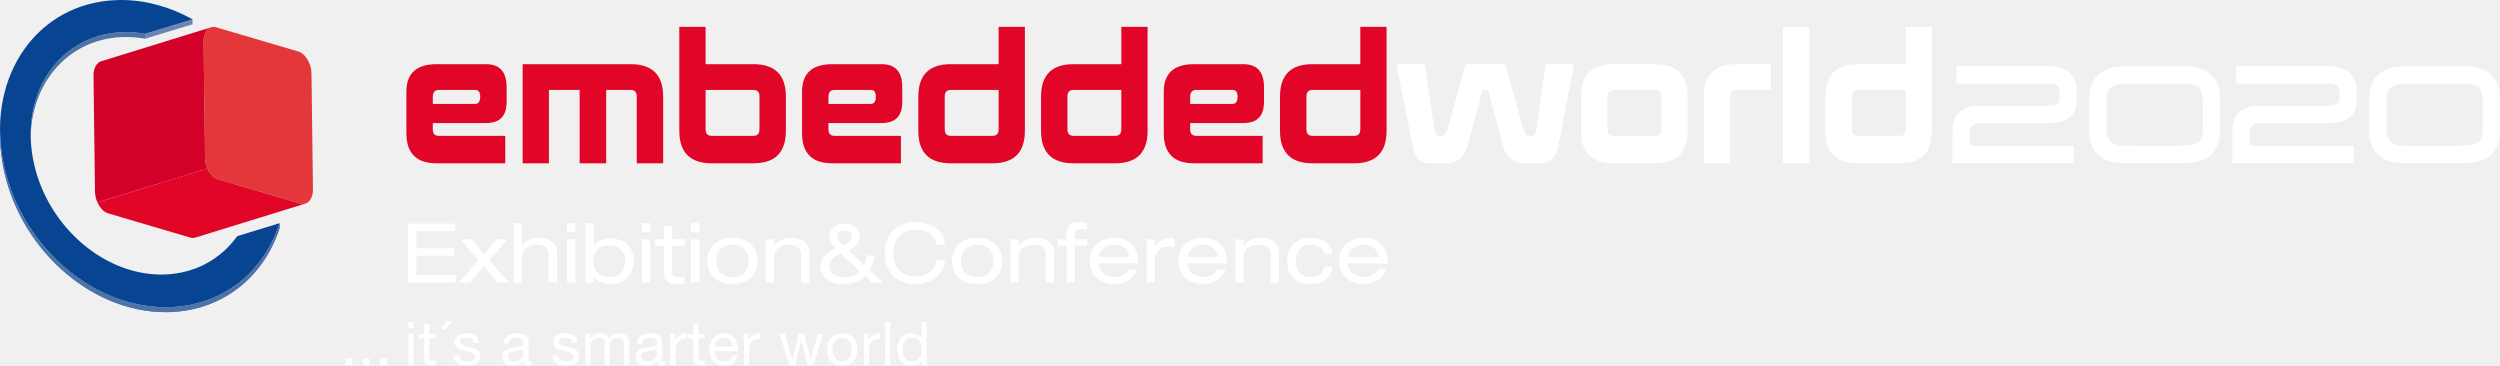
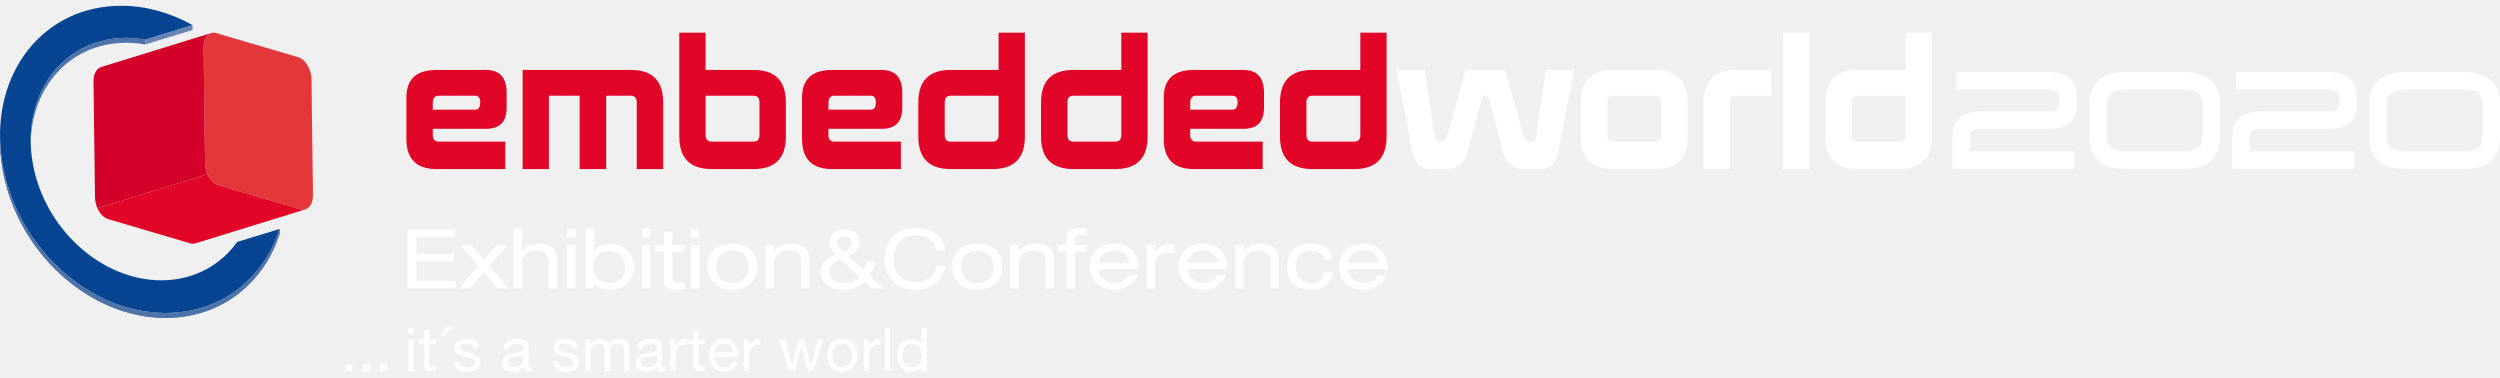
- <svg xmlns="http://www.w3.org/2000/svg" version="1.1" id="Ebene_1" width="131.245" height="19.212" viewBox="0 0 131.245 19.212" overflow="visible" enable-background="new 0 0 131.245 19.212" xml:space="preserve">
+ <svg xmlns="http://www.w3.org/2000/svg" version="1.1" id="Ebene_1" height="85.347" width="565.227" viewBox="0 0 131.245 19.212" overflow="visible" enable-background="new 0 0 131.245 19.212" xml:space="preserve">
  <polygon fill="#FFFFFF" points="21.404,11.738 23.893,11.738 23.893,12.138 21.864,12.138 21.864,13.034 23.832,13.034   23.832,13.434 21.864,13.434 21.864,14.436 23.936,14.436 23.936,14.835 21.404,14.835 " />
  <polygon fill="#FFFFFF" points="26.069,12.563 26.646,12.563 25.692,13.659 26.715,14.835 26.108,14.835 25.394,13.972   24.673,14.835 24.101,14.835 25.111,13.659 24.174,12.563 24.765,12.563 25.411,13.343 " />
  <g>
    <rect x="0" fill="none" width="131.244" height="19.211" />
    <path fill="#FFFFFF" d="M26.958,11.712h0.434v1.193H27.4c0.204-0.316,0.564-0.421,0.889-0.421c0.547,0,0.954,0.233,0.954,0.802   v1.549H28.81v-1.461c0-0.334-0.209-0.525-0.673-0.525c-0.394,0-0.745,0.23-0.745,0.676v1.311h-0.434V11.712z" />
    <path fill="#FFFFFF" d="M29.772,11.712h0.434v0.477h-0.434V11.712z M29.772,12.562h0.434v2.272h-0.434V12.562z" />
    <path fill="#FFFFFF" d="M30.735,11.712h0.434v1.193h0.008c0.174-0.273,0.525-0.395,0.863-0.395c0.685,0,1.236,0.438,1.236,1.201   c0,0.763-0.551,1.201-1.236,1.201c-0.334,0-0.693-0.131-0.863-0.369h-0.008v0.291h-0.434V11.712z M31.984,12.874   c-0.507,0-0.842,0.317-0.842,0.838c0,0.429,0.252,0.836,0.842,0.836c0.585,0,0.833-0.407,0.833-0.836   C32.817,13.191,32.487,12.874,31.984,12.874" />
    <path fill="#FFFFFF" d="M33.705,11.712h0.434v0.477h-0.434V11.712z M33.705,12.562h0.434v2.272h-0.434V12.562z" />
    <path fill="#FFFFFF" d="M34.858,11.864h0.434v0.697h0.65V12.9h-0.65v1.401c0,0.182,0.13,0.246,0.351,0.246   c0.1,0,0.199-0.013,0.299-0.029v0.363c-0.147,0.026-0.308,0.03-0.486,0.03c-0.425,0-0.598-0.208-0.598-0.537V12.9H34.39v-0.339   h0.468V11.864z" />
    <path fill="#FFFFFF" d="M36.271,11.712h0.434v0.477h-0.434V11.712z M36.271,12.562h0.434v2.272h-0.434V12.562z" />
    <path fill="#FFFFFF" d="M38.453,12.484c0.885,0,1.318,0.56,1.318,1.214c0,0.655-0.433,1.215-1.318,1.215   c-0.884,0-1.318-0.56-1.318-1.215C37.135,13.044,37.568,12.484,38.453,12.484 M38.453,12.849c-0.629,0-0.858,0.438-0.858,0.85   s0.229,0.85,0.858,0.85s0.859-0.438,0.859-0.85S39.082,12.849,38.453,12.849" />
    <path fill="#FFFFFF" d="M40.2,12.563h0.434v0.343h0.008c0.204-0.316,0.564-0.421,0.889-0.421c0.546,0,0.954,0.233,0.954,0.802   v1.549h-0.434v-1.462c0-0.334-0.208-0.524-0.672-0.524c-0.394,0-0.745,0.229-0.745,0.676v1.311H40.2V12.563z" />
    <path fill="#FFFFFF" d="M45.403,14.483c-0.234,0.286-0.668,0.43-1.101,0.43c-0.933,0-1.223-0.513-1.223-0.925   c0-0.385,0.23-0.724,0.806-0.923c-0.273-0.243-0.338-0.455-0.338-0.629c0-0.416,0.291-0.698,0.802-0.698   c0.486,0,0.785,0.304,0.785,0.673c0,0.242-0.143,0.537-0.598,0.719l0.819,0.76c0.087-0.143,0.126-0.27,0.143-0.482h0.408   c-0.009,0.239-0.069,0.494-0.256,0.756l0.729,0.672h-0.603L45.403,14.483z M44.132,13.309c-0.481,0.203-0.594,0.42-0.594,0.667   c0,0.252,0.178,0.572,0.785,0.572c0.304,0,0.612-0.073,0.794-0.316L44.132,13.309z M44.28,12.9   c0.325-0.135,0.447-0.308,0.447-0.464c0-0.178-0.157-0.334-0.373-0.334c-0.278,0-0.399,0.156-0.399,0.313   C43.955,12.566,44.063,12.702,44.28,12.9" />
    <path fill="#FFFFFF" d="M49.162,12.853c-0.069-0.429-0.408-0.793-1.058-0.793c-0.733,0-1.197,0.42-1.197,1.266   c0,0.586,0.317,1.188,1.171,1.188c0.542,0,0.954-0.26,1.084-0.862h0.459c-0.073,0.685-0.663,1.262-1.547,1.262   c-0.781,0-1.626-0.43-1.626-1.635c0-0.902,0.563-1.617,1.621-1.617c0.62,0,1.474,0.264,1.552,1.191H49.162z" />
    <path fill="#FFFFFF" d="M51.3,12.484c0.885,0,1.318,0.56,1.318,1.214c0,0.655-0.433,1.215-1.318,1.215   c-0.884,0-1.318-0.56-1.318-1.215C49.982,13.044,50.416,12.484,51.3,12.484 M51.3,12.849c-0.628,0-0.858,0.438-0.858,0.85   s0.23,0.85,0.858,0.85c0.629,0,0.859-0.438,0.859-0.85S51.929,12.849,51.3,12.849" />
    <path fill="#FFFFFF" d="M53.047,12.563h0.434v0.343h0.008c0.204-0.316,0.564-0.421,0.889-0.421c0.546,0,0.954,0.233,0.954,0.802   v1.549h-0.434v-1.462c0-0.334-0.208-0.524-0.672-0.524c-0.394,0-0.745,0.229-0.745,0.676v1.311h-0.434V12.563z" />
    <path fill="#FFFFFF" d="M55.996,12.224c0-0.42,0.26-0.563,0.698-0.563c0.135,0,0.252,0.022,0.377,0.035v0.338   c-0.082-0.004-0.164-0.009-0.242-0.009c-0.283,0-0.4,0.035-0.4,0.222v0.315h0.642V12.9h-0.642v1.934h-0.433V12.9h-0.464v-0.339   h0.464V12.224z" />
    <path fill="#FFFFFF" d="M57.666,13.828c0.034,0.47,0.451,0.72,0.837,0.72c0.247,0,0.585-0.082,0.732-0.402h0.46   c-0.217,0.546-0.724,0.767-1.171,0.767c-0.885,0-1.318-0.56-1.318-1.214c0-0.655,0.433-1.214,1.318-1.214   c0.599,0,1.231,0.347,1.231,1.288v0.056H57.666z M59.295,13.49c-0.065-0.412-0.386-0.642-0.793-0.642   c-0.399,0-0.759,0.234-0.824,0.642H59.295z" />
    <path fill="#FFFFFF" d="M60.197,12.563h0.434v0.416h0.009c0.203-0.36,0.494-0.494,0.78-0.494c0.108,0,0.165,0.004,0.247,0.026   v0.468c-0.108-0.026-0.191-0.043-0.308-0.043c-0.429,0-0.728,0.252-0.728,0.745v1.154h-0.434V12.563z" />
    <path fill="#FFFFFF" d="M62.322,13.828c0.034,0.47,0.451,0.72,0.836,0.72c0.248,0,0.586-0.082,0.733-0.402h0.46   c-0.217,0.546-0.724,0.767-1.171,0.767c-0.884,0-1.318-0.56-1.318-1.214c0-0.655,0.434-1.214,1.318-1.214   c0.599,0,1.232,0.347,1.232,1.288v0.056H62.322z M63.952,13.49c-0.065-0.412-0.386-0.642-0.794-0.642   c-0.398,0-0.758,0.234-0.824,0.642H63.952z" />
    <path fill="#FFFFFF" d="M64.854,12.563h0.434v0.343h0.009c0.203-0.316,0.563-0.421,0.89-0.421c0.545,0,0.953,0.233,0.953,0.802   v1.549h-0.435v-1.462c0-0.334-0.207-0.524-0.671-0.524c-0.395,0-0.746,0.229-0.746,0.676v1.311h-0.434V12.563z" />
    <path fill="#FFFFFF" d="M69.988,14.002c-0.183,0.681-0.595,0.911-1.185,0.911c-0.902,0-1.236-0.612-1.236-1.202   c0-0.672,0.412-1.228,1.232-1.228c0.607,0,1.088,0.274,1.18,0.838H69.52c-0.053-0.295-0.287-0.474-0.69-0.474   c-0.556,0-0.802,0.365-0.802,0.851c0,0.486,0.246,0.85,0.802,0.85c0.39,0,0.603-0.169,0.698-0.546H69.988z" />
    <path fill="#FFFFFF" d="M70.759,13.828c0.035,0.47,0.451,0.72,0.837,0.72c0.247,0,0.585-0.082,0.732-0.402h0.459   c-0.217,0.546-0.723,0.767-1.17,0.767c-0.885,0-1.318-0.56-1.318-1.214c0-0.655,0.434-1.214,1.318-1.214   c0.599,0,1.231,0.347,1.231,1.288v0.056H70.759z M72.389,13.49c-0.064-0.412-0.386-0.642-0.793-0.642   c-0.398,0-0.759,0.234-0.824,0.642H72.389z" />
    <line fill="none" stroke="#FFFFFF" stroke-width="0.353" stroke-miterlimit="10" x1="18.315" y1="19.173" x2="18.315" y2="18.82" />
    <line fill="none" stroke="#FFFFFF" stroke-width="0.353" stroke-miterlimit="10" x1="19.226" y1="19.173" x2="19.226" y2="18.82" />
    <line fill="none" stroke="#FFFFFF" stroke-width="0.353" stroke-miterlimit="10" x1="20.14" y1="19.173" x2="20.14" y2="18.82" />
    <path fill="#FFFFFF" d="M21.712,17.235h-0.27v-0.331h0.27V17.235z M21.442,17.53h0.27v1.643h-0.27V17.53z" />
    <path fill="#FFFFFF" d="M22.538,17.53h0.327v0.238h-0.327v1.02c0,0.127,0.035,0.146,0.203,0.146h0.124v0.238h-0.206   c-0.28,0-0.391-0.058-0.391-0.359v-1.045h-0.279V17.53h0.279v-0.492h0.27V17.53z" />
    <polygon fill="#FFFFFF" points="23.423,16.848 23.77,16.848 23.354,17.302 23.15,17.302  " />
    <path fill="#FFFFFF" d="M24.096,18.655c0.01,0.242,0.222,0.317,0.442,0.317c0.168,0,0.397-0.038,0.397-0.245   c0-0.422-1.074-0.137-1.074-0.768c0-0.331,0.324-0.469,0.613-0.469c0.368,0,0.648,0.115,0.673,0.516h-0.27   c-0.015-0.209-0.206-0.275-0.381-0.275c-0.162,0-0.349,0.043-0.349,0.209c0,0.19,0.286,0.229,0.537,0.285   c0.27,0.062,0.537,0.153,0.537,0.467c0,0.395-0.366,0.519-0.699,0.519c-0.369,0-0.68-0.149-0.696-0.556H24.096z" />
    <path fill="#FFFFFF" d="M27.916,19.167c-0.047,0.027-0.114,0.043-0.193,0.043c-0.14,0-0.229-0.075-0.229-0.254   c-0.149,0.179-0.35,0.254-0.578,0.254c-0.299,0-0.543-0.129-0.543-0.459c0-0.373,0.276-0.455,0.556-0.506   c0.295-0.061,0.552-0.035,0.552-0.242c0-0.237-0.197-0.272-0.365-0.272c-0.229,0-0.397,0.07-0.41,0.312h-0.27   c0.016-0.406,0.327-0.549,0.696-0.549c0.295,0,0.616,0.065,0.616,0.45v0.845c0,0.127,0,0.185,0.086,0.185   c0.025,0,0.054-0.006,0.082-0.017V19.167z M27.478,18.325c-0.21,0.155-0.819,0.002-0.819,0.405c0,0.179,0.152,0.242,0.317,0.242   c0.356,0,0.502-0.22,0.502-0.372V18.325z" />
    <path fill="#FFFFFF" d="M29.278,18.655c0.01,0.242,0.222,0.317,0.442,0.317c0.168,0,0.397-0.038,0.397-0.245   c0-0.422-1.074-0.137-1.074-0.768c0-0.331,0.324-0.469,0.613-0.469c0.368,0,0.648,0.115,0.673,0.516h-0.27   c-0.015-0.209-0.206-0.275-0.381-0.275c-0.162,0-0.349,0.043-0.349,0.209c0,0.19,0.286,0.229,0.537,0.285   c0.27,0.062,0.537,0.153,0.537,0.467c0,0.395-0.366,0.519-0.699,0.519c-0.369,0-0.68-0.149-0.696-0.556H29.278z" />
    <path fill="#FFFFFF" d="M30.732,17.53h0.254v0.242h0.006c0.124-0.188,0.299-0.28,0.531-0.28c0.203,0,0.384,0.076,0.451,0.28   c0.111-0.178,0.302-0.28,0.515-0.28c0.327,0,0.546,0.136,0.546,0.476v1.205h-0.27v-1.076c0-0.204-0.054-0.366-0.318-0.366   c-0.263,0-0.429,0.165-0.429,0.42v1.022h-0.27v-1.076c0-0.213-0.066-0.366-0.308-0.366c-0.318,0-0.438,0.293-0.438,0.42v1.022   h-0.27V17.53z" />
    <path fill="#FFFFFF" d="M34.924,19.167c-0.048,0.027-0.114,0.043-0.194,0.043c-0.14,0-0.228-0.075-0.228-0.254   c-0.15,0.179-0.35,0.254-0.578,0.254c-0.299,0-0.544-0.129-0.544-0.459c0-0.373,0.277-0.455,0.556-0.506   c0.296-0.061,0.553-0.035,0.553-0.242c0-0.237-0.197-0.272-0.365-0.272c-0.229,0-0.398,0.07-0.41,0.312h-0.27   c0.016-0.406,0.327-0.549,0.695-0.549c0.296,0,0.617,0.065,0.617,0.45v0.845c0,0.127,0,0.185,0.085,0.185   c0.026,0,0.054-0.006,0.083-0.017V19.167z M34.486,18.325c-0.21,0.155-0.82,0.002-0.82,0.405c0,0.179,0.153,0.242,0.318,0.242   c0.356,0,0.502-0.22,0.502-0.372V18.325z" />
    <path fill="#FFFFFF" d="M35.196,17.53h0.254v0.346h0.006c0.13-0.266,0.311-0.393,0.604-0.384v0.286   c-0.435,0-0.594,0.245-0.594,0.664v0.73h-0.27V17.53z" />
    <path fill="#FFFFFF" d="M36.669,17.53h0.327v0.238h-0.327v1.02c0,0.127,0.035,0.146,0.203,0.146h0.124v0.238h-0.206   c-0.279,0-0.391-0.058-0.391-0.359v-1.045h-0.279V17.53h0.279v-0.492h0.27V17.53z" />
    <path fill="#FFFFFF" d="M38.727,18.651c-0.072,0.366-0.33,0.559-0.702,0.559c-0.524,0-0.772-0.365-0.788-0.863   c0-0.495,0.325-0.854,0.772-0.854c0.582,0,0.76,0.543,0.744,0.94h-1.229c-0.01,0.285,0.152,0.54,0.511,0.54   c0.226,0,0.378-0.105,0.426-0.321H38.727z M38.467,18.194c-0.016-0.257-0.203-0.464-0.473-0.464c-0.28,0-0.455,0.21-0.47,0.464   H38.467z" />
    <path fill="#FFFFFF" d="M39.054,17.53h0.254v0.346h0.006c0.13-0.266,0.311-0.393,0.604-0.384v0.286   c-0.435,0-0.594,0.245-0.594,0.664v0.73h-0.27V17.53z" />
    <polygon fill="#FFFFFF" points="42.693,19.173 42.407,19.173 42.074,17.866 42.067,17.866 41.737,19.173 41.445,19.173    40.917,17.53 41.216,17.53 41.588,18.874 41.594,18.874 41.924,17.53 42.22,17.53 42.563,18.874 42.569,18.874 42.938,17.53    43.217,17.53  " />
    <path fill="#FFFFFF" d="M44.213,17.492c0.521,0,0.797,0.378,0.797,0.86c0,0.479-0.276,0.859-0.797,0.859s-0.797-0.38-0.797-0.859   C43.417,17.87,43.692,17.492,44.213,17.492 M44.213,18.972c0.283,0,0.511-0.222,0.511-0.619c0-0.396-0.228-0.622-0.511-0.622   c-0.283,0-0.511,0.226-0.511,0.622C43.703,18.75,43.931,18.972,44.213,18.972" />
    <path fill="#FFFFFF" d="M45.35,17.53h0.254v0.346h0.006c0.13-0.266,0.311-0.393,0.604-0.384v0.286   c-0.435,0-0.594,0.245-0.594,0.664v0.73h-0.27V17.53z" />
    <line fill="none" stroke="#FFFFFF" stroke-width="0.27" stroke-miterlimit="10" x1="46.6" y1="19.172" x2="46.6" y2="16.904" />
    <path fill="#FFFFFF" d="M48.653,19.173h-0.271V18.95h-0.006c-0.089,0.182-0.295,0.262-0.524,0.262   c-0.505,0-0.756-0.402-0.756-0.865s0.248-0.854,0.75-0.854c0.165,0,0.413,0.063,0.53,0.257h0.006v-0.845h0.271V19.173z    M47.89,18.972c0.365,0,0.502-0.313,0.502-0.619c0-0.32-0.146-0.622-0.518-0.622c-0.368,0-0.492,0.315-0.492,0.636   C47.382,18.675,47.541,18.972,47.89,18.972" />
    <path fill="#E10627" d="M26.597,5.325c0,0.777-0.354,1.135-1.089,1.135h-2.787v0.332c0,0.227,0.106,0.34,0.318,0.34h3.487v1.441   h-3.607c-1.054,0-1.585-0.524-1.585-1.581V4.818c0-0.969,0.531-1.449,1.585-1.449h2.589c0.728,0,1.089,0.401,1.089,1.213V5.325z    M23.039,4.722c-0.212,0-0.318,0.122-0.318,0.375v0.359h2.221c0.177,0,0.269-0.131,0.269-0.385c0-0.236-0.092-0.349-0.269-0.349   H23.039z" />
    <path fill="#E10627" d="M34.815,8.573h-1.387v-3.51c0-0.227-0.105-0.341-0.318-0.341h-1.287v3.851H30.43V4.722h-1.613v3.851h-1.38   V3.369h5.673c1.139,0,1.705,0.567,1.705,1.711V8.573z" />
    <path fill="#E10627" d="M41.257,6.861c0,1.144-0.565,1.712-1.704,1.712h-2.186c-1.138,0-1.705-0.568-1.705-1.712V1.412h1.38v1.957   h2.511c1.139,0,1.704,0.567,1.704,1.711V6.861z M37.042,4.722v2.061c0,0.236,0.106,0.349,0.325,0.349h2.186   c0.212,0,0.318-0.113,0.318-0.349v-1.72c0-0.228-0.106-0.341-0.318-0.341H37.042z" />
    <path fill="#E10627" d="M47.368,5.325c0,0.777-0.354,1.135-1.089,1.135h-2.787v0.332c0,0.227,0.106,0.34,0.318,0.34h3.487v1.441   H43.69c-1.054,0-1.585-0.524-1.585-1.581V4.818c0-0.969,0.531-1.449,1.585-1.449h2.589c0.728,0,1.089,0.401,1.089,1.213V5.325z    M43.81,4.722c-0.212,0-0.318,0.122-0.318,0.375v0.359h2.221c0.176,0,0.268-0.131,0.268-0.385c0-0.236-0.092-0.349-0.268-0.349   H43.81z" />
    <path fill="#E10627" d="M53.804,6.861c0,1.144-0.566,1.712-1.705,1.712h-2.185c-1.139,0-1.705-0.568-1.705-1.712V5.08   c0-1.144,0.566-1.711,1.705-1.711h2.511V1.412h1.379V6.861z M49.914,4.722c-0.212,0-0.318,0.113-0.318,0.341v1.72   c0,0.236,0.106,0.349,0.318,0.349h2.185c0.219,0,0.326-0.113,0.326-0.349V4.722H49.914z" />
    <path fill="#E10627" d="M60.247,6.861c0,1.144-0.565,1.712-1.704,1.712h-2.186c-1.139,0-1.705-0.568-1.705-1.712V5.08   c0-1.144,0.566-1.711,1.705-1.711h2.511V1.412h1.379V6.861z M56.356,4.722c-0.212,0-0.318,0.113-0.318,0.341v1.72   c0,0.236,0.106,0.349,0.318,0.349h2.186c0.219,0,0.325-0.113,0.325-0.349V4.722H56.356z" />
    <path fill="#E10627" d="M66.358,5.325c0,0.777-0.354,1.135-1.089,1.135h-2.787v0.332c0,0.227,0.106,0.34,0.318,0.34h3.487v1.441   h-3.608c-1.053,0-1.584-0.524-1.584-1.581V4.818c0-0.969,0.531-1.449,1.584-1.449h2.59c0.728,0,1.089,0.401,1.089,1.213V5.325z    M62.8,4.722c-0.212,0-0.318,0.122-0.318,0.375v0.359h2.22c0.177,0,0.269-0.131,0.269-0.385c0-0.236-0.092-0.349-0.269-0.349H62.8z   " />
    <path fill="#E10627" d="M72.793,6.861c0,1.144-0.566,1.712-1.705,1.712h-2.186c-1.139,0-1.705-0.568-1.705-1.712V5.08   c0-1.144,0.566-1.711,1.705-1.711h2.512V1.412h1.379V6.861z M68.903,4.722c-0.212,0-0.318,0.113-0.318,0.341v1.72   c0,0.236,0.106,0.349,0.318,0.349h2.186c0.22,0,0.326-0.113,0.326-0.349V4.722H68.903z" />
    <path fill="#FFFFFF" d="M81.791,7.726c-0.107,0.533-0.439,0.847-0.835,0.847h-1.004c-0.475,0-0.885-0.349-1.02-0.838L78.12,4.722   h-0.284l-0.813,3.013c-0.134,0.489-0.537,0.838-1.011,0.838h-1.005c-0.396,0-0.729-0.314-0.834-0.847l-0.863-4.358h1.485   l0.509,3.423c0.036,0.228,0.121,0.341,0.255,0.341h0.149c0.119,0,0.212-0.113,0.275-0.332l0.955-3.432h2.079L79.979,6.8   c0.063,0.219,0.155,0.332,0.276,0.332h0.147c0.135,0,0.221-0.113,0.256-0.341l0.494-3.423h1.486L81.791,7.726z" />
    <path fill="#FFFFFF" d="M88.594,6.879c0,1.126-0.566,1.694-1.705,1.694h-2.187c-1.139,0-1.705-0.568-1.705-1.712V5.08   c0-1.144,0.566-1.711,1.705-1.711h2.187c1.139,0,1.705,0.567,1.705,1.711V6.879z M84.703,4.722c-0.212,0-0.317,0.113-0.317,0.341   v1.72c0,0.236,0.105,0.349,0.317,0.349h2.187c0.219,0,0.324-0.113,0.324-0.332V5.063c0-0.228-0.105-0.341-0.324-0.341H84.703z" />
    <path fill="#FFFFFF" d="M92.978,4.722h-1.832c-0.214,0-0.318,0.113-0.318,0.341v3.51h-1.386V5.08c0-1.144,0.564-1.711,1.704-1.711   h1.832V4.722z" />
    <line fill="none" stroke="#FFFFFF" stroke-width="1.379" stroke-miterlimit="10" x1="94.297" y1="8.573" x2="94.297" y2="1.412" />
    <path fill="#FFFFFF" d="M101.422,6.861c0,1.144-0.565,1.712-1.704,1.712h-2.187c-1.139,0-1.705-0.568-1.705-1.712V5.08   c0-1.144,0.566-1.711,1.705-1.711h2.512V1.412h1.379V6.861z M97.532,4.722c-0.211,0-0.318,0.113-0.318,0.341v1.72   c0,0.236,0.107,0.349,0.318,0.349h2.187c0.218,0,0.325-0.113,0.325-0.349V4.722H97.532z" />
    <path fill="#E4373A" d="M15.662,2.704c0.373,0.11,0.684,0.63,0.69,1.157l0.078,6.071c0.007,0.526-0.292,0.866-0.666,0.757   l-4.308-1.27c-0.374-0.111-0.685-0.63-0.692-1.157l-0.078-6.072c-0.006-0.526,0.293-0.866,0.667-0.756L15.662,2.704z" />
    <path fill="#E10627" d="M15.765,10.688l-4.308-1.27c-0.161-0.047-0.309-0.17-0.427-0.335c-0.051-0.072-0.097-0.154-0.136-0.24   l-5.778,1.785c0.039,0.086,0.084,0.166,0.136,0.238c0.118,0.167,0.266,0.289,0.426,0.335l4.309,1.271   c0.094,0.028,0.183,0.026,0.263,0.002l5.779-1.784C15.948,10.716,15.858,10.716,15.765,10.688" />
    <path fill="#D30029" d="M10.793,1.695c0.038-0.071,0.085-0.13,0.138-0.176c0.048-0.04,0.101-0.07,0.158-0.087L5.312,3.215   c-0.057,0.018-0.11,0.048-0.158,0.088c-0.053,0.046-0.1,0.105-0.138,0.176c-0.07,0.131-0.11,0.3-0.107,0.495l0.078,6.088h0.001   C4.99,10.153,5,10.245,5.02,10.333c0.022,0.103,0.055,0.203,0.096,0.293l5.778-1.782C10.853,8.75,10.82,8.651,10.798,8.55   c-0.02-0.094-0.032-0.191-0.033-0.288l0,0l-0.078-6.072C10.685,1.995,10.724,1.826,10.793,1.695" />
    <polygon fill="#6A85B5" points="10.109,1.016 10.109,1.273 7.621,2.033 7.621,1.777  " />
  </g>
  <g>
    <path fill="none" d="M6.404,1.69C3.575,1.804,1.61,4.105,1.61,7.051l0,0v0.256c0-2.944,1.964-5.246,4.794-5.361l0,0   c0.072-0.001,0.144-0.004,0.216-0.004l0,0c0.336,0,0.67,0.031,0.999,0.092l0,0V1.777c-0.329-0.06-0.663-0.092-0.999-0.092l0,0   C6.548,1.685,6.477,1.687,6.404,1.69" />
    <path fill="#4D73A9" d="M6.621,1.686c-0.072,0-0.144,0.001-0.216,0.005c-1.604,0.064-2.93,0.831-3.777,2.02   C2.404,4.024,2.213,4.366,2.061,4.732C1.914,5.084,1.801,5.457,1.724,5.85C1.649,6.234,1.61,6.637,1.61,7.051v0.255   c0-0.414,0.039-0.815,0.113-1.199c0.077-0.393,0.19-0.767,0.337-1.119c0.153-0.366,0.343-0.708,0.567-1.02   c0.847-1.189,2.173-1.957,3.777-2.021c0.072-0.003,0.144-0.004,0.216-0.004c0.336,0,0.67,0.031,1,0.09V1.777   C7.291,1.717,6.957,1.686,6.621,1.686" />
  </g>
  <g>
    <rect x="0" fill="none" width="131.244" height="19.211" />
    <path fill="#074593" d="M12.455,12.396l2.225-0.679c-0.816,2.526-2.933,4.298-5.711,4.407c-0.094,0.004-0.187,0.006-0.28,0.006   c-3.976,0-7.767-3.417-8.546-7.767C-0.657,3.91,2.001,0.169,6.079,0.007C6.172,0.002,6.266,0,6.359,0   c1.303,0,2.586,0.367,3.75,1.015L7.621,1.776c-0.33-0.06-0.664-0.091-1-0.091c-0.071,0-0.144,0.002-0.215,0.005   C3.189,1.82,1.093,4.772,1.722,8.283c0.614,3.433,3.606,6.13,6.744,6.13c0.073,0,0.146-0.002,0.218-0.004   C10.285,14.343,11.607,13.579,12.455,12.396" />
    <path fill="#4D73A9" d="M0,7.056V6.799C0,7.307,0.046,7.83,0.143,8.363c0.778,4.349,4.569,7.767,8.546,7.767   c0.093,0,0.186-0.002,0.28-0.005c2.777-0.11,4.895-1.882,5.711-4.408v0.256c-0.816,2.526-2.934,4.297-5.711,4.409   c-0.094,0.003-0.187,0.005-0.28,0.005c-3.977,0-7.768-3.418-8.546-7.768C0.046,8.086,0,7.563,0,7.056" />
  </g>
  <g>
    <path fill="none" d="M0,7.056c0,0.506,0.046,1.029,0.142,1.563l0,0c0.778,4.351,4.57,7.769,8.546,7.769l0,0   c0.093,0,0.186-0.002,0.28-0.007l0,0c2.778-0.11,4.895-1.882,5.711-4.409l0,0v-0.254c-0.816,2.524-2.933,4.297-5.711,4.407l0,0   c-0.094,0.003-0.187,0.004-0.28,0.004l0,0c-3.976,0-7.768-3.417-8.546-7.767l0,0C0.046,7.83,0,7.307,0,6.798l0,0V7.056z" />
    <path fill="#4D73A9" d="M14.474,12.271c-0.195,0.465-0.436,0.899-0.72,1.297c-1.074,1.506-2.753,2.477-4.786,2.558   c-0.094,0.003-0.187,0.005-0.28,0.005c-3.976,0-7.767-3.418-8.546-7.768C0.046,7.83,0,7.306,0,6.799v0.257   c0,0.507,0.046,1.03,0.142,1.563c0.779,4.35,4.57,7.769,8.546,7.769c0.093,0,0.186-0.003,0.28-0.006   c2.033-0.082,3.712-1.053,4.786-2.558c0.284-0.397,0.525-0.831,0.72-1.296c0.075-0.182,0.144-0.366,0.205-0.557v-0.255   C14.618,11.906,14.549,12.091,14.474,12.271" />
  </g>
  <g>
    <rect x="0" fill="none" width="131.244" height="19.211" />
    <path fill="#FFFFFF" d="M108.874,8.562H102.5V6.863c0-0.598,0.254-1.312,1.463-1.312h3.604c0.496,0,0.563-0.222,0.563-0.438V4.852   c0-0.225-0.066-0.456-0.563-0.456h-4.86V3.48h4.86c1.209,0,1.462,0.714,1.462,1.312v0.451c0,0.558-0.253,1.223-1.462,1.223h-3.604   c-0.49,0-0.556,0.237-0.556,0.468v0.712h5.466V8.562z" />
    <path fill="#FFFFFF" d="M114.7,8.562h-3.158c-1.535,0-1.857-0.917-1.857-1.686V5.179c0-1.111,0.643-1.698,1.857-1.698h3.158   c1.211,0,1.852,0.587,1.852,1.698v1.697C116.551,7.645,116.23,8.562,114.7,8.562 M111.803,4.396c-1.045,0-1.213,0.237-1.213,0.996   v1.264c0,0.806,0.227,0.991,1.213,0.991h2.63c1.108,0,1.213-0.272,1.213-0.991V5.392c0-0.754-0.229-0.996-0.946-0.996H111.803z" />
    <path fill="#FFFFFF" d="M123.567,8.562h-6.373V6.863c0-0.598,0.254-1.312,1.463-1.312h3.603c0.496,0,0.562-0.222,0.562-0.438V4.852   c0-0.225-0.065-0.456-0.562-0.456h-4.86V3.48h4.86c1.209,0,1.463,0.714,1.463,1.312v0.451c0,0.558-0.254,1.223-1.463,1.223h-3.603   c-0.49,0-0.557,0.237-0.557,0.468v0.712h5.467V8.562z" />
    <path fill="#FFFFFF" d="M129.393,8.562h-3.158c-1.535,0-1.857-0.917-1.857-1.686V5.179c0-1.111,0.643-1.698,1.857-1.698h3.158   c1.212,0,1.852,0.587,1.852,1.698v1.697C131.245,7.645,130.922,8.562,129.393,8.562 M126.496,4.396   c-1.045,0-1.212,0.237-1.212,0.996v1.264c0,0.806,0.227,0.991,1.212,0.991h2.63c1.108,0,1.213-0.272,1.213-0.991V5.392   c0-0.754-0.229-0.996-0.945-0.996H126.496z" />
  </g>
</svg>
